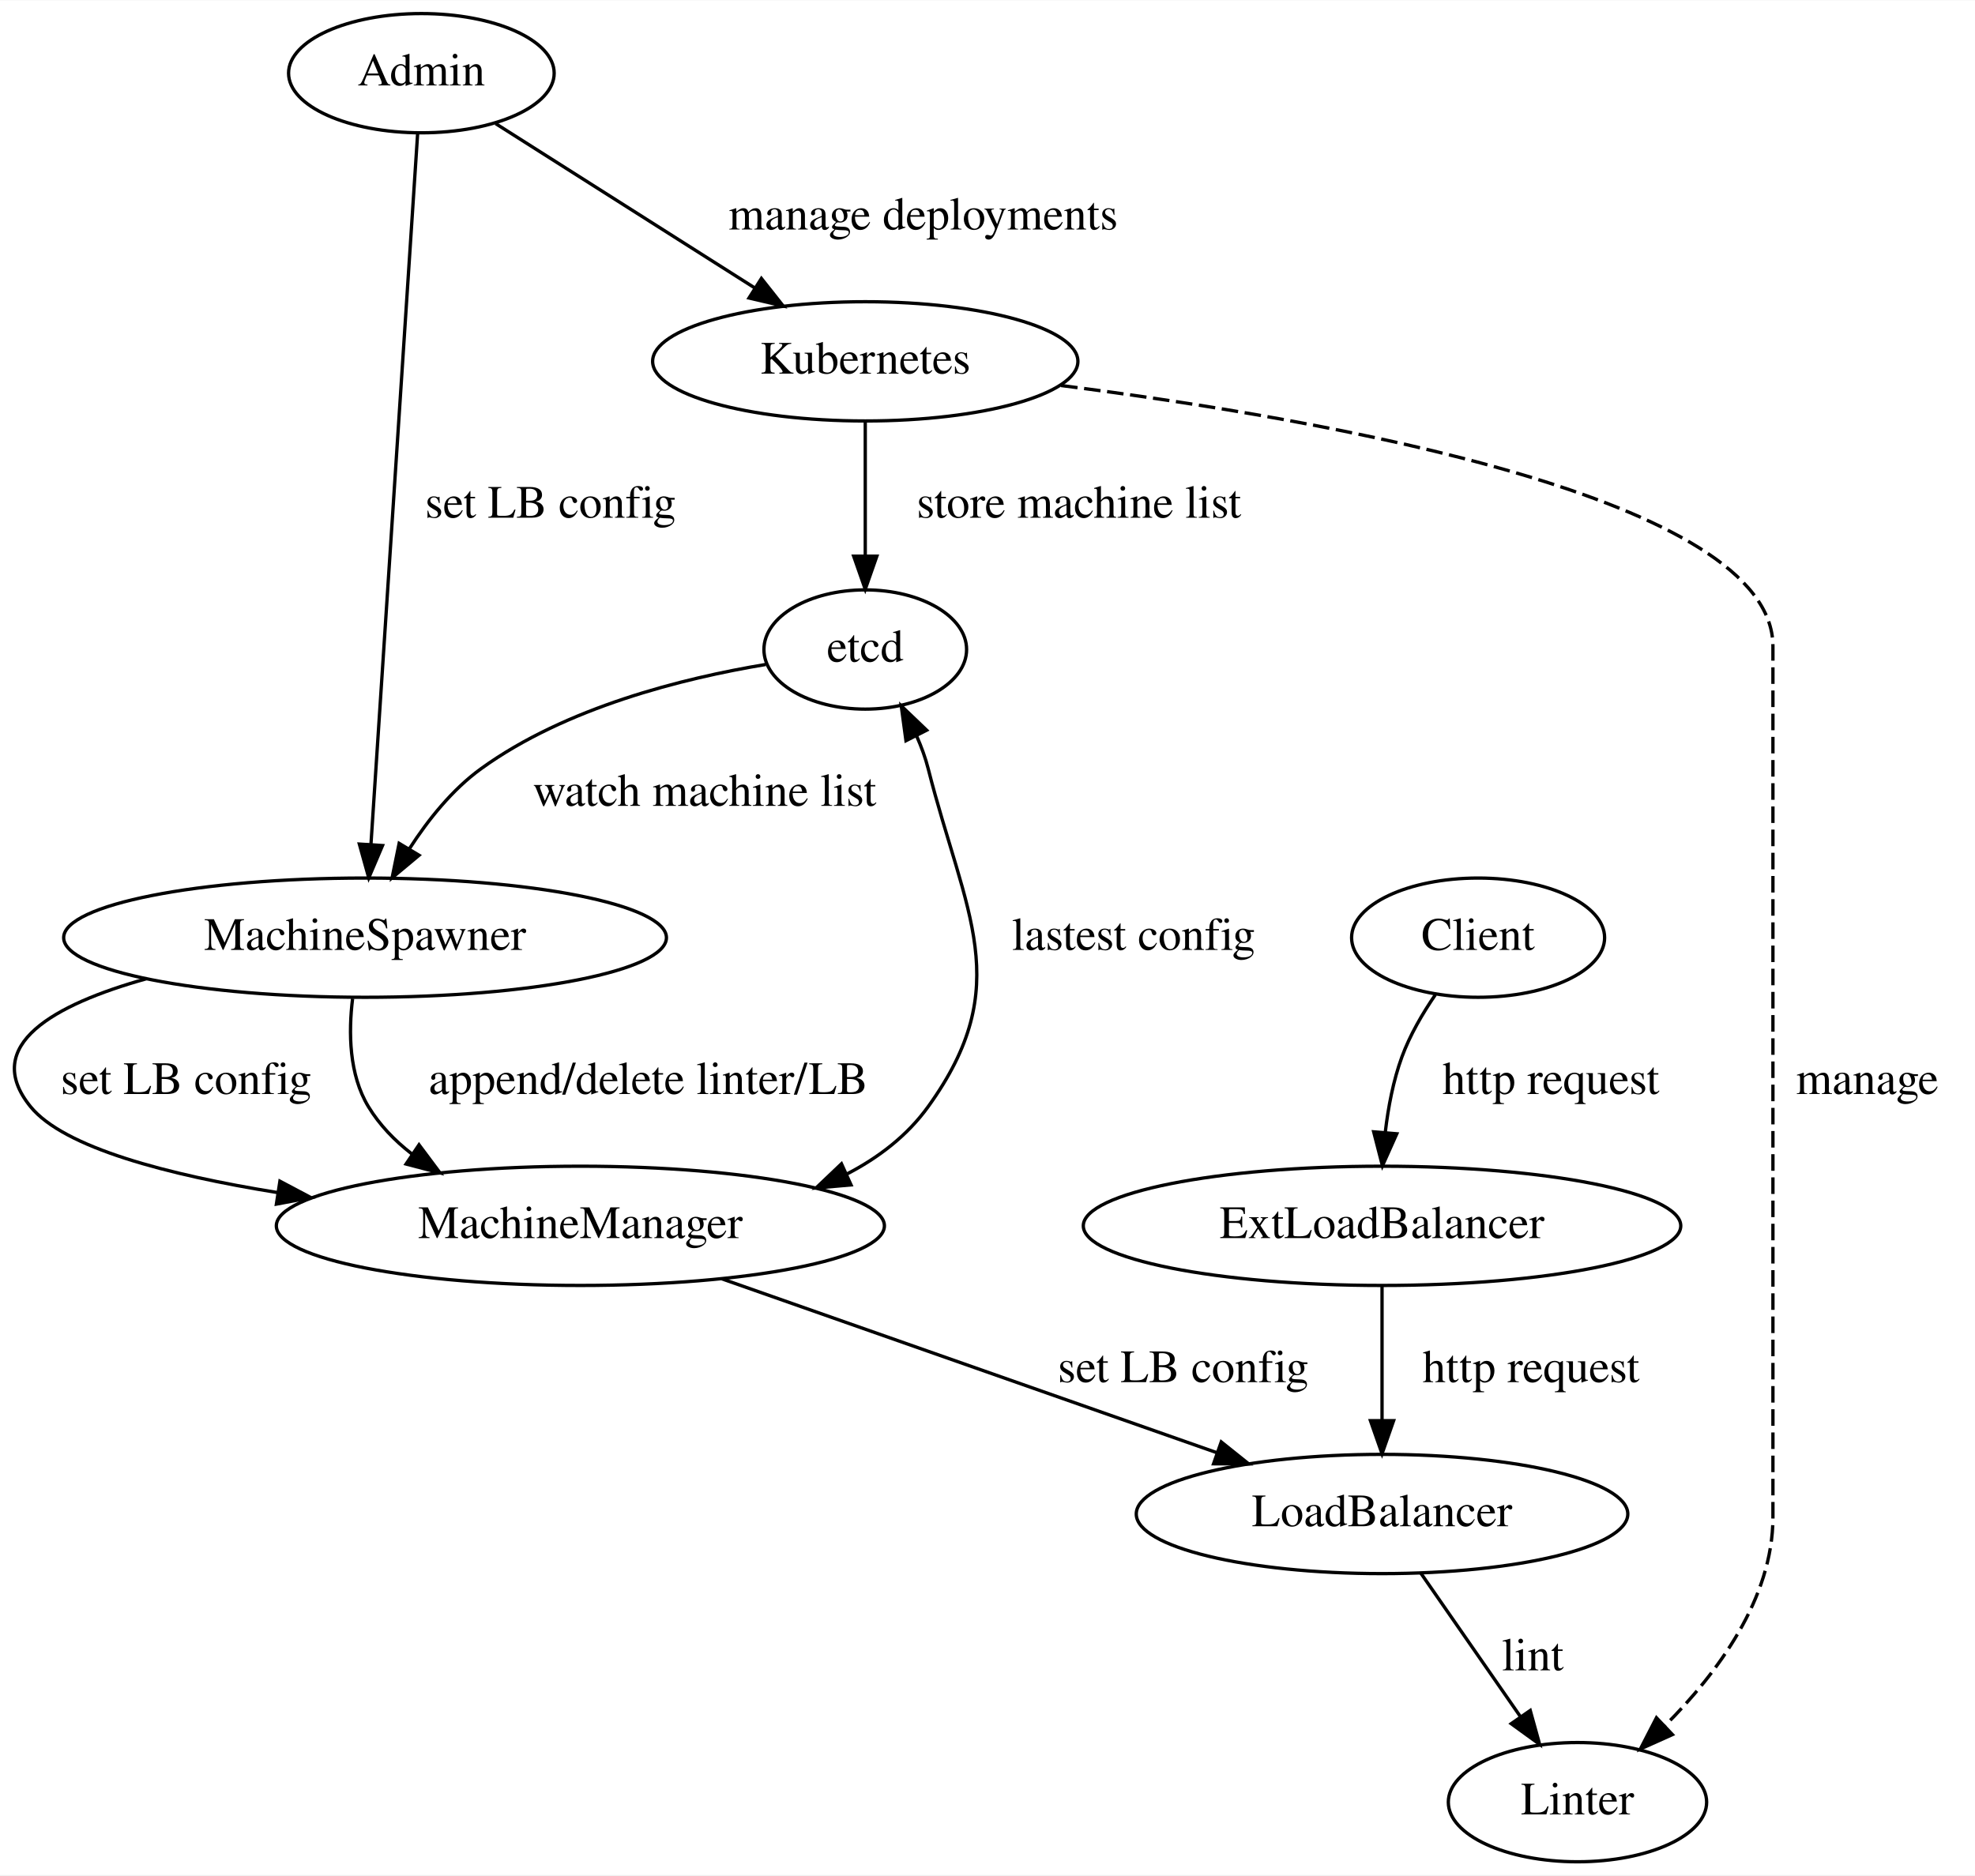
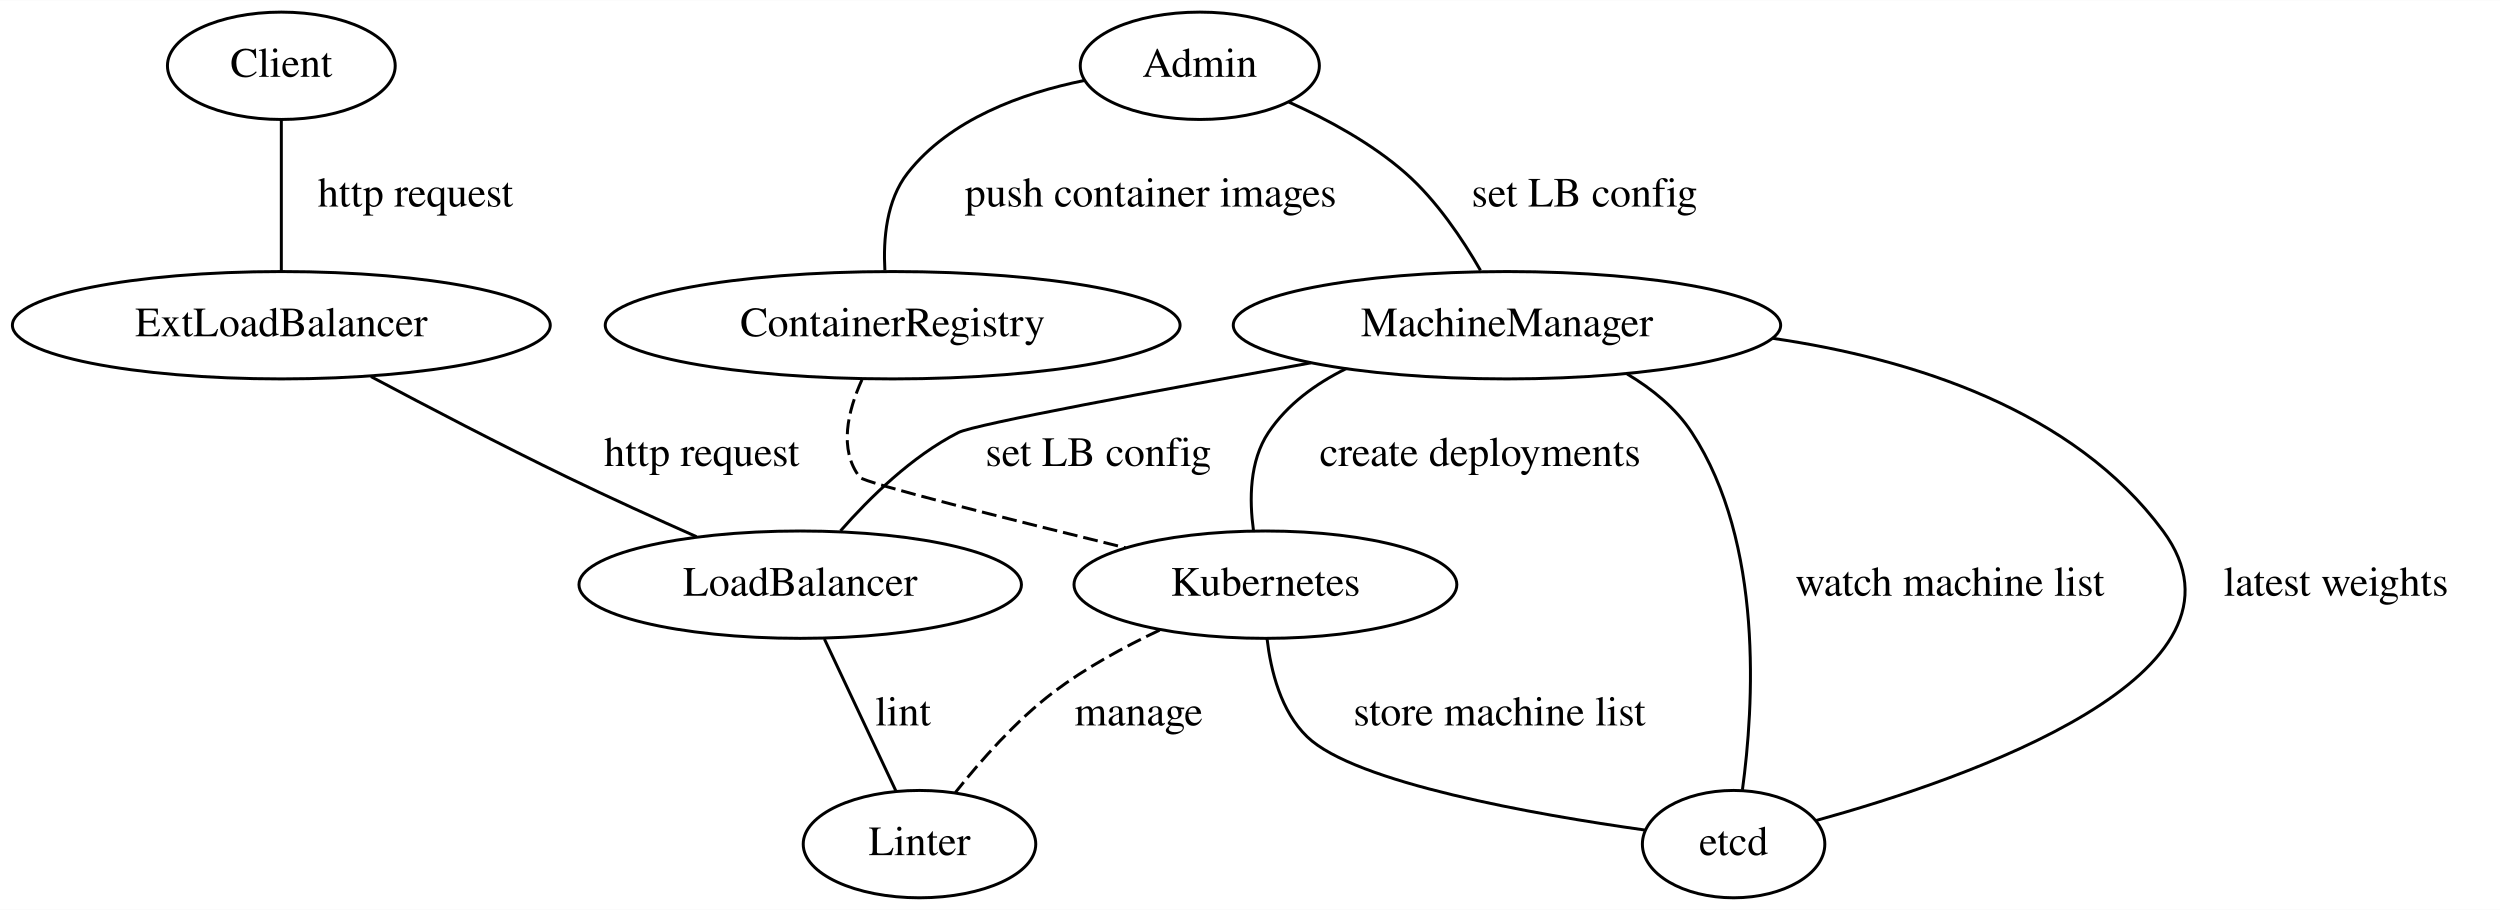
- <svg xmlns="http://www.w3.org/2000/svg" width="596pt" height="566pt" viewBox="0.00 0.00 596.20 566.00">
-   <g id="graph0" class="graph" transform="scale(1 1) rotate(0) translate(4 562)">
-     <polygon fill="white" stroke="transparent" points="-4,4 -4,-562 592.2,-562 592.2,4 -4,4" />
+ <svg xmlns="http://www.w3.org/2000/svg" width="838pt" height="305pt" viewBox="0.00 0.00 838.34 305.00">
+   <g id="graph0" class="graph" transform="scale(1 1) rotate(0) translate(4 301)">
+     <polygon fill="white" stroke="transparent" points="-4,4 -4,-301 834.34,-301 834.34,4 -4,4" />
    <g id="node1" class="node">
-       <ellipse fill="none" stroke="black" cx="442.2" cy="-279" rx="38.19" ry="18" />
-       <text text-anchor="middle" x="442.2" y="-275.3" font-family="Times,serif" font-size="14.00">Client</text>
+       <ellipse fill="none" stroke="black" cx="398.34" cy="-279" rx="40.09" ry="18" />
+       <text text-anchor="middle" x="398.34" y="-275.3" font-family="Times,serif" font-size="14.00">Admin</text>
    </g>
    <g id="node2" class="node">
-       <ellipse fill="none" stroke="black" cx="413.2" cy="-192" rx="90.18" ry="18" />
-       <text text-anchor="middle" x="413.2" y="-188.3" font-family="Times,serif" font-size="14.00">ExtLoadBalancer</text>
+       <ellipse fill="none" stroke="black" cx="501.34" cy="-192" rx="91.78" ry="18" />
+       <text text-anchor="middle" x="501.34" y="-188.3" font-family="Times,serif" font-size="14.00">MachineManager</text>
    </g>
    <g id="edge1" class="edge">
-       <path fill="none" stroke="black" d="M429.29,-261.76C425.43,-256.12 421.6,-249.56 419.2,-243 416.59,-235.86 415.06,-227.79 414.18,-220.26" />
-       <polygon fill="black" stroke="black" points="417.65,-219.79 413.32,-210.12 410.68,-220.38 417.65,-219.79" />
-       <text text-anchor="middle" x="464.2" y="-231.8" font-family="Times,serif" font-size="14.00">http request</text>
+       <path fill="none" stroke="black" d="M428.21,-266.82C441.17,-261.02 455.95,-253.03 467.34,-243 477.75,-233.85 486.46,-220.84 492.46,-210.39" />
+       <text text-anchor="middle" x="527.34" y="-231.8" font-family="Times,serif" font-size="14.00">set LB config</text>
    </g>
    <g id="node3" class="node">
-       <ellipse fill="none" stroke="black" cx="413.2" cy="-105" rx="74.19" ry="18" />
-       <text text-anchor="middle" x="413.2" y="-101.3" font-family="Times,serif" font-size="14.00">LoadBalancer</text>
+       <ellipse fill="none" stroke="black" cx="295.34" cy="-192" rx="96.38" ry="18" />
+       <text text-anchor="middle" x="295.34" y="-188.3" font-family="Times,serif" font-size="14.00">ContainerRegistry</text>
    </g>
    <g id="edge2" class="edge">
-       <path fill="none" stroke="black" d="M413.2,-173.8C413.2,-162.16 413.2,-146.55 413.2,-133.24" />
-       <polygon fill="black" stroke="black" points="416.7,-133.18 413.2,-123.18 409.7,-133.18 416.7,-133.18" />
-       <text text-anchor="middle" x="458.2" y="-144.8" font-family="Times,serif" font-size="14.00">http request</text>
+       <path fill="none" stroke="black" d="M359.54,-274.06C338.71,-269.83 314.48,-261.07 300.34,-243 293.25,-233.93 292.14,-220.92 292.73,-210.44" />
+       <text text-anchor="middle" x="381.84" y="-231.8" font-family="Times,serif" font-size="14.00">push container images</text>
    </g>
    <g id="node4" class="node">
-       <ellipse fill="none" stroke="black" cx="472.2" cy="-18" rx="38.99" ry="18" />
-       <text text-anchor="middle" x="472.2" y="-14.3" font-family="Times,serif" font-size="14.00">Linter</text>
+       <ellipse fill="none" stroke="black" cx="420.34" cy="-105" rx="64.19" ry="18" />
+       <text text-anchor="middle" x="420.34" y="-101.3" font-family="Times,serif" font-size="14.00">Kubernetes</text>
+     </g>
+     <g id="edge11" class="edge">
+       <path fill="none" stroke="black" d="M447.39,-177.43C437.14,-172.37 427.66,-165.45 421.34,-156 414.97,-146.47 414.91,-133.48 416.34,-123.12" />
+       <text text-anchor="middle" x="492.34" y="-144.8" font-family="Times,serif" font-size="14.00">create deployments</text>
+     </g>
+     <g id="node7" class="node">
+       <ellipse fill="none" stroke="black" cx="264.34" cy="-105" rx="74.19" ry="18" />
+       <text text-anchor="middle" x="264.34" y="-101.3" font-family="Times,serif" font-size="14.00">LoadBalancer</text>
+     </g>
+     <g id="edge12" class="edge">
+       <path fill="none" stroke="black" d="M435.62,-179.39C385.01,-170.31 322.77,-158.77 317.34,-156 301.79,-148.06 287.61,-134.15 277.83,-123.02" />
+       <text text-anchor="middle" x="364.34" y="-144.8" font-family="Times,serif" font-size="14.00">set LB config</text>
+     </g>
+     <g id="node9" class="node">
+       <ellipse fill="none" stroke="black" cx="577.34" cy="-18" rx="30.59" ry="18" />
+       <text text-anchor="middle" x="577.34" y="-14.3" font-family="Times,serif" font-size="14.00">etcd</text>
+     </g>
+     <g id="edge10" class="edge">
+       <path fill="none" stroke="black" d="M590.51,-187.6C637.47,-180.71 691.38,-163.62 721.34,-123 756.85,-74.85 655.85,-39.95 604.84,-25.87" />
+       <text text-anchor="middle" x="779.34" y="-101.3" font-family="Times,serif" font-size="14.00">latest weights</text>
    </g>
    <g id="edge3" class="edge">
-       <path fill="none" stroke="black" d="M424.86,-87.21C433.48,-74.79 445.36,-57.67 455.06,-43.7" />
-       <polygon fill="black" stroke="black" points="457.94,-45.68 460.77,-35.47 452.19,-41.69 457.94,-45.68" />
-       <text text-anchor="middle" x="458.7" y="-57.8" font-family="Times,serif" font-size="14.00">lint</text>
+       <path fill="none" stroke="black" stroke-dasharray="5,2" d="M285.04,-173.7C280.3,-163.28 277.15,-150.27 284.34,-141 285.78,-139.15 334.7,-126.86 373.46,-117.36" />
+     </g>
+     <g id="node8" class="node">
+       <ellipse fill="none" stroke="black" cx="304.34" cy="-18" rx="38.99" ry="18" />
+       <text text-anchor="middle" x="304.34" y="-14.3" font-family="Times,serif" font-size="14.00">Linter</text>
+     </g>
+     <g id="edge7" class="edge">
+       <path fill="none" stroke="black" stroke-dasharray="5,2" d="M384.86,-89.75C373,-84.16 360.08,-77.13 349.34,-69 336.68,-59.41 324.77,-45.9 316.39,-35.34" />
+       <text text-anchor="middle" x="377.84" y="-57.8" font-family="Times,serif" font-size="14.00">manage</text>
+     </g>
+     <g id="edge8" class="edge">
+       <path fill="none" stroke="black" d="M420.88,-86.96C422.13,-76.1 425.53,-62.52 434.34,-54 450.32,-38.54 510.64,-27.93 547.64,-22.71" />
+       <text text-anchor="middle" x="498.84" y="-57.8" font-family="Times,serif" font-size="14.00">store machine list</text>
    </g>
    <g id="node5" class="node">
-       <ellipse fill="none" stroke="black" cx="171.2" cy="-192" rx="91.78" ry="18" />
-       <text text-anchor="middle" x="171.2" y="-188.3" font-family="Times,serif" font-size="14.00">MachineManager</text>
+       <ellipse fill="none" stroke="black" cx="90.34" cy="-279" rx="38.19" ry="18" />
+       <text text-anchor="middle" x="90.34" y="-275.3" font-family="Times,serif" font-size="14.00">Client</text>
+     </g>
+     <g id="node6" class="node">
+       <ellipse fill="none" stroke="black" cx="90.34" cy="-192" rx="90.18" ry="18" />
+       <text text-anchor="middle" x="90.34" y="-188.3" font-family="Times,serif" font-size="14.00">ExtLoadBalancer</text>
+     </g>
+     <g id="edge4" class="edge">
+       <path fill="none" stroke="black" d="M90.34,-260.8C90.34,-246.05 90.34,-224.92 90.34,-210.18" />
+       <text text-anchor="middle" x="135.34" y="-231.8" font-family="Times,serif" font-size="14.00">http request</text>
+     </g>
+     <g id="edge5" class="edge">
+       <path fill="none" stroke="black" d="M120.38,-174.78C139.19,-164.77 164.02,-151.81 186.34,-141 200.37,-134.21 216.01,-127.1 229.58,-121.08" />
+       <text text-anchor="middle" x="231.34" y="-144.8" font-family="Times,serif" font-size="14.00">http request</text>
    </g>
    <g id="edge6" class="edge">
-       <path fill="none" stroke="black" d="M213.91,-176C255.66,-161.33 319.22,-139.01 363.28,-123.53" />
-       <polygon fill="black" stroke="black" points="364.66,-126.76 372.93,-120.14 362.34,-120.16 364.66,-126.76" />
-       <text text-anchor="middle" x="353.2" y="-144.8" font-family="Times,serif" font-size="14.00">set LB config</text>
-     </g>
-     <g id="node6" class="node">
-       <ellipse fill="none" stroke="black" cx="257.2" cy="-366" rx="30.59" ry="18" />
-       <text text-anchor="middle" x="257.2" y="-362.3" font-family="Times,serif" font-size="14.00">etcd</text>
-     </g>
-     <g id="edge4" class="edge">
-       <path fill="none" stroke="black" d="M251.47,-207.55C261.14,-212.53 269.84,-219.17 276.2,-228 302.71,-264.78 287.36,-286.06 276.2,-330 275.37,-333.28 274.16,-336.59 272.74,-339.8" />
-       <polygon fill="black" stroke="black" points="252.9,-204.36 242.35,-203.43 250.02,-210.73 252.9,-204.36" />
-       <polygon fill="black" stroke="black" points="269.49,-338.47 268.07,-348.97 275.73,-341.64 269.49,-338.47" />
-       <text text-anchor="middle" x="338.2" y="-275.3" font-family="Times,serif" font-size="14.00">lastest config</text>
-     </g>
-     <g id="node7" class="node">
-       <ellipse fill="none" stroke="black" cx="106.2" cy="-279" rx="90.98" ry="18" />
-       <text text-anchor="middle" x="106.2" y="-275.3" font-family="Times,serif" font-size="14.00">MachineSpawner</text>
-     </g>
-     <g id="edge5" class="edge">
-       <path fill="none" stroke="black" d="M227.15,-361.48C202.19,-357.34 166.76,-348.5 141.2,-330 132.54,-323.73 125.26,-314.63 119.63,-305.91" />
-       <polygon fill="black" stroke="black" points="122.5,-303.88 114.37,-297.09 116.49,-307.47 122.5,-303.88" />
-       <text text-anchor="middle" x="208.7" y="-318.8" font-family="Times,serif" font-size="14.00">watch machine list</text>
-     </g>
-     <g id="edge8" class="edge">
-       <path fill="none" stroke="black" d="M102.44,-260.6C101.18,-250.39 101.35,-237.65 107.2,-228 110.56,-222.46 115.14,-217.73 120.31,-213.72" />
-       <polygon fill="black" stroke="black" points="122.49,-216.47 128.83,-207.98 118.58,-210.66 122.49,-216.47" />
-       <text text-anchor="middle" x="191.7" y="-231.8" font-family="Times,serif" font-size="14.00">append/delete linter/LB</text>
+       <path fill="none" stroke="black" d="M272.44,-86.8C279.42,-71.95 289.45,-50.64 296.4,-35.89" />
+       <text text-anchor="middle" x="298.84" y="-57.8" font-family="Times,serif" font-size="14.00">lint</text>
    </g>
    <g id="edge9" class="edge">
-       <path fill="none" stroke="black" d="M40.13,-266.58C12.58,-258.86 -9.9,-246.61 5.2,-228 15.29,-215.56 46.76,-207.38 79.63,-202.07" />
-       <polygon fill="black" stroke="black" points="80.5,-205.48 89.86,-200.52 79.44,-198.56 80.5,-205.48" />
-       <text text-anchor="middle" x="52.2" y="-231.8" font-family="Times,serif" font-size="14.00">set LB config</text>
-     </g>
-     <g id="node8" class="node">
-       <ellipse fill="none" stroke="black" cx="257.2" cy="-453" rx="64.19" ry="18" />
-       <text text-anchor="middle" x="257.2" y="-449.3" font-family="Times,serif" font-size="14.00">Kubernetes</text>
-     </g>
-     <g id="edge7" class="edge">
-       <path fill="none" stroke="black" stroke-dasharray="5,2" d="M316.32,-445.7C396.87,-435.44 531.2,-411.64 531.2,-367 531.2,-367 531.2,-367 531.2,-104 531.2,-79.45 514.39,-56.9 498.72,-41.2" />
-       <polygon fill="black" stroke="black" points="500.86,-38.4 491.19,-34.06 496.04,-43.48 500.86,-38.4" />
-       <text text-anchor="middle" x="559.7" y="-231.8" font-family="Times,serif" font-size="14.00">manage</text>
-     </g>
-     <g id="edge12" class="edge">
-       <path fill="none" stroke="black" d="M257.2,-434.8C257.2,-423.16 257.2,-407.55 257.2,-394.24" />
-       <polygon fill="black" stroke="black" points="260.7,-394.18 257.2,-384.18 253.7,-394.18 260.7,-394.18" />
-       <text text-anchor="middle" x="321.7" y="-405.8" font-family="Times,serif" font-size="14.00">store machine list</text>
-     </g>
-     <g id="node9" class="node">
-       <ellipse fill="none" stroke="black" cx="123.2" cy="-540" rx="40.09" ry="18" />
-       <text text-anchor="middle" x="123.2" y="-536.3" font-family="Times,serif" font-size="14.00">Admin</text>
-     </g>
-     <g id="edge10" class="edge">
-       <path fill="none" stroke="black" d="M122.09,-522.01C119.2,-478.1 111.49,-360.6 107.98,-307.15" />
-       <polygon fill="black" stroke="black" points="111.47,-306.81 107.32,-297.06 104.48,-307.26 111.47,-306.81" />
-       <text text-anchor="middle" x="162.2" y="-405.8" font-family="Times,serif" font-size="14.00">set LB config</text>
-     </g>
-     <g id="edge11" class="edge">
-       <path fill="none" stroke="black" d="M145.63,-524.77C167,-511.22 199.43,-490.65 223.83,-475.17" />
-       <polygon fill="black" stroke="black" points="225.85,-478.03 232.42,-469.72 222.1,-472.12 225.85,-478.03" />
-       <text text-anchor="middle" x="274.7" y="-492.8" font-family="Times,serif" font-size="14.00">manage deployments</text>
+       <path fill="none" stroke="black" d="M580.3,-36.23C584.09,-63.92 587.56,-118.99 563.34,-156 558,-164.17 550.05,-170.63 541.61,-175.66" />
+       <text text-anchor="middle" x="649.84" y="-101.3" font-family="Times,serif" font-size="14.00">watch machine list</text>
    </g>
  </g>
</svg>
